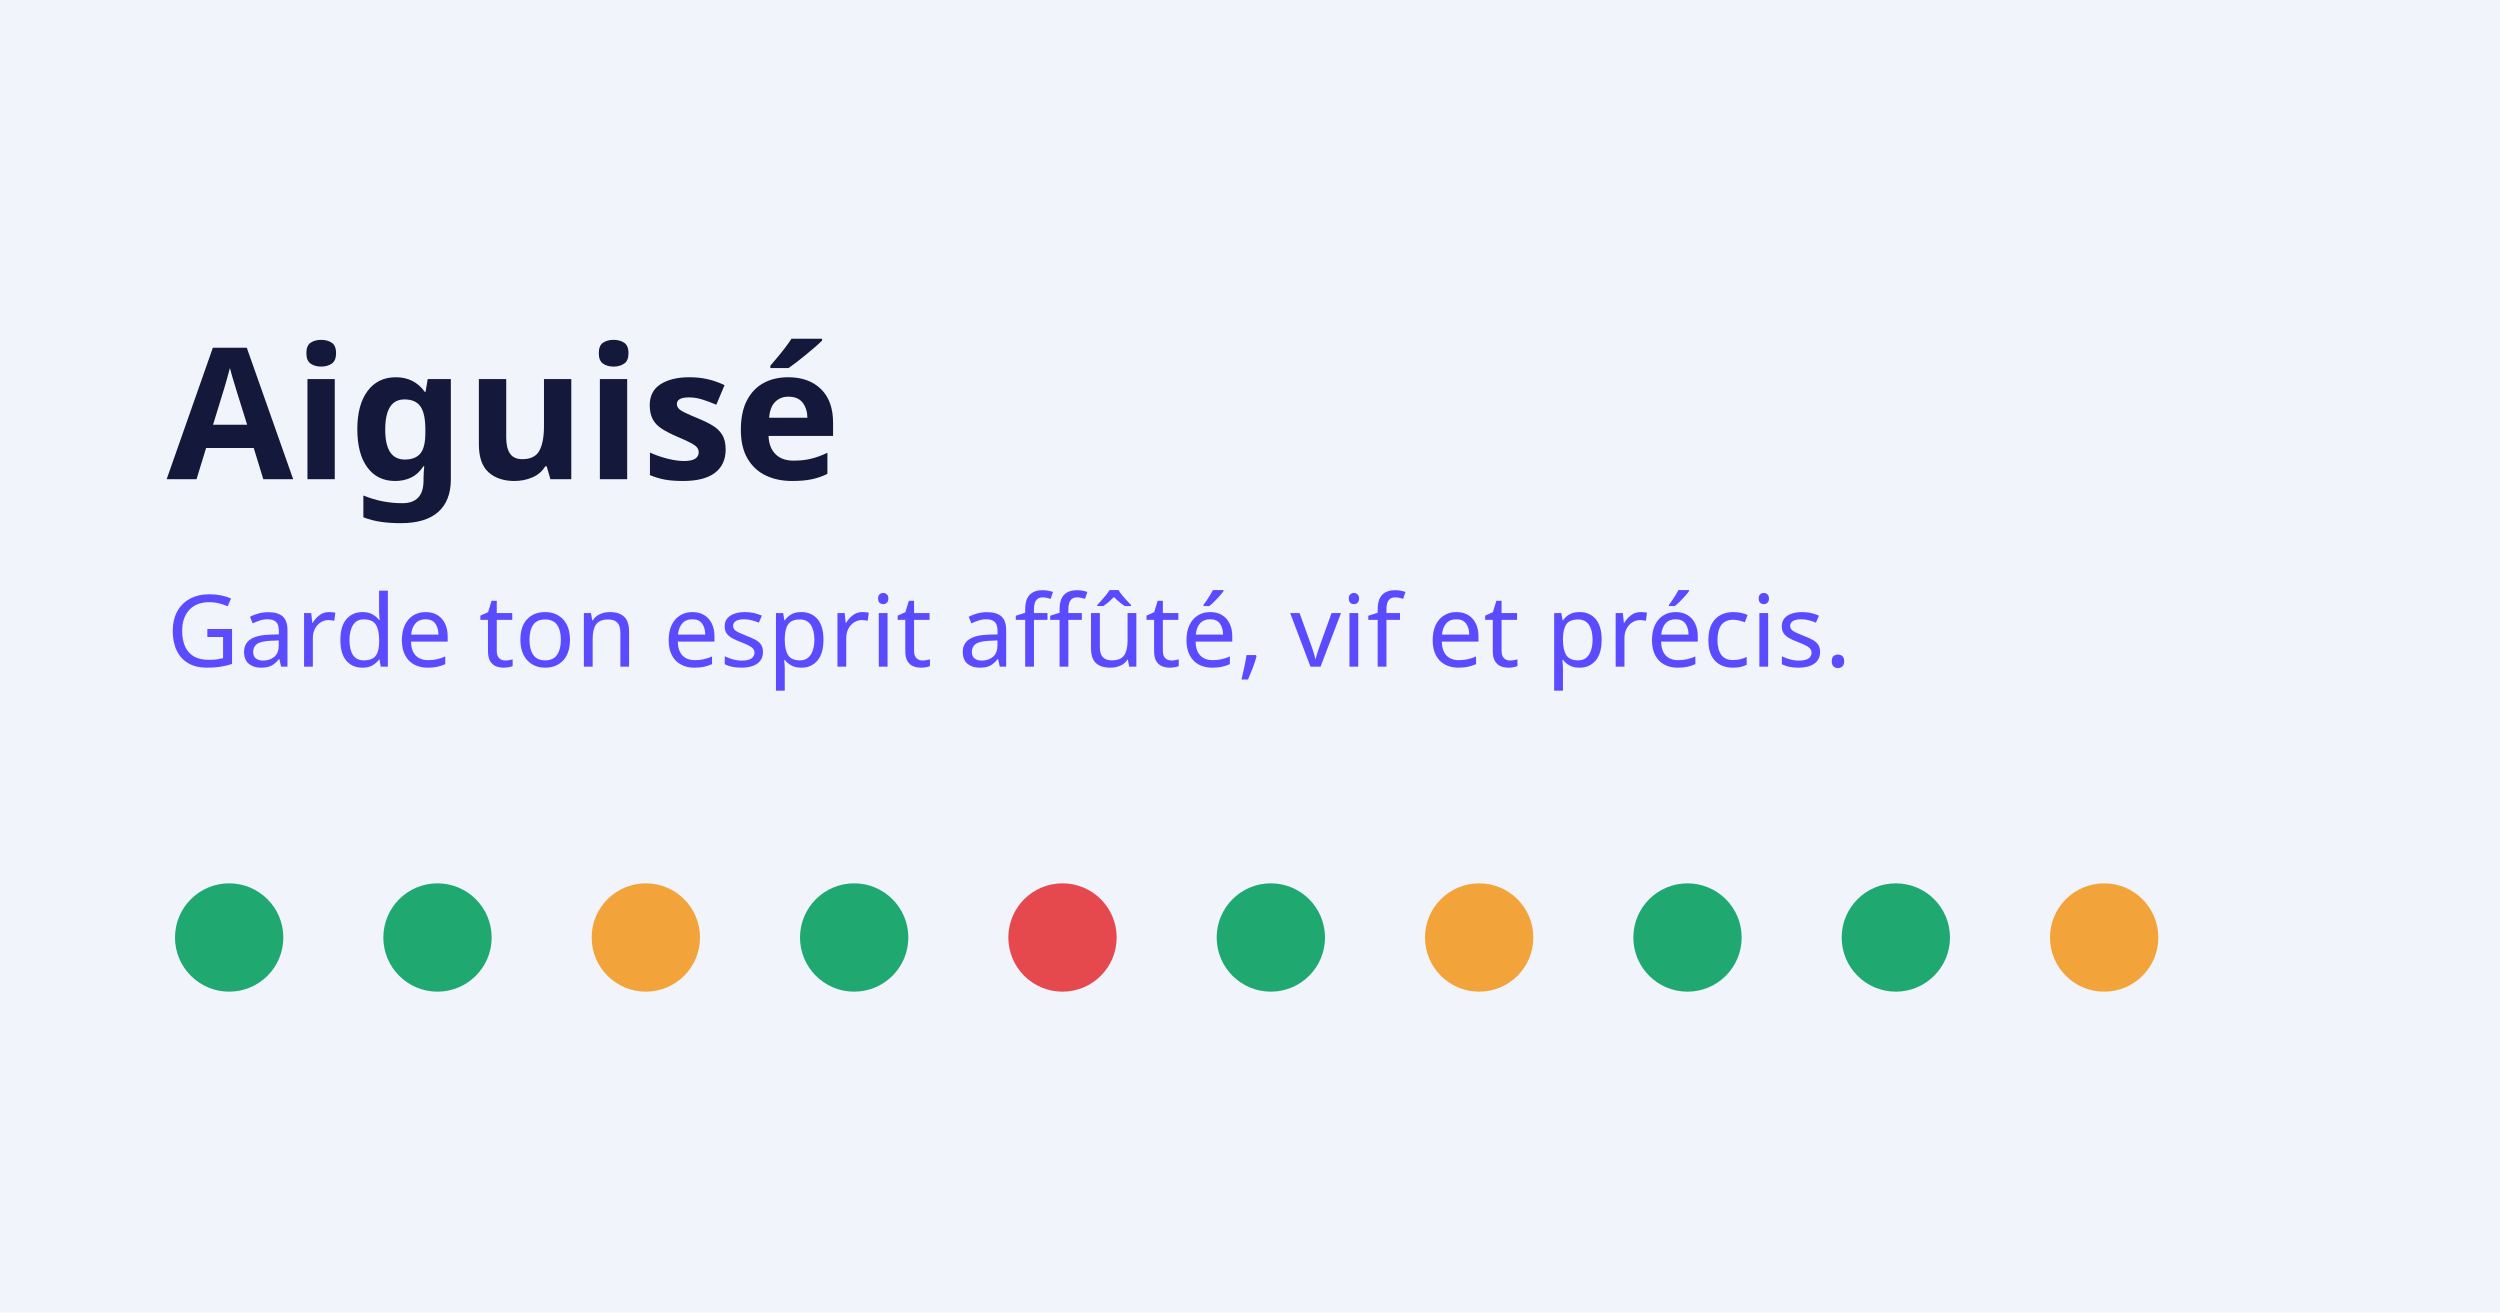
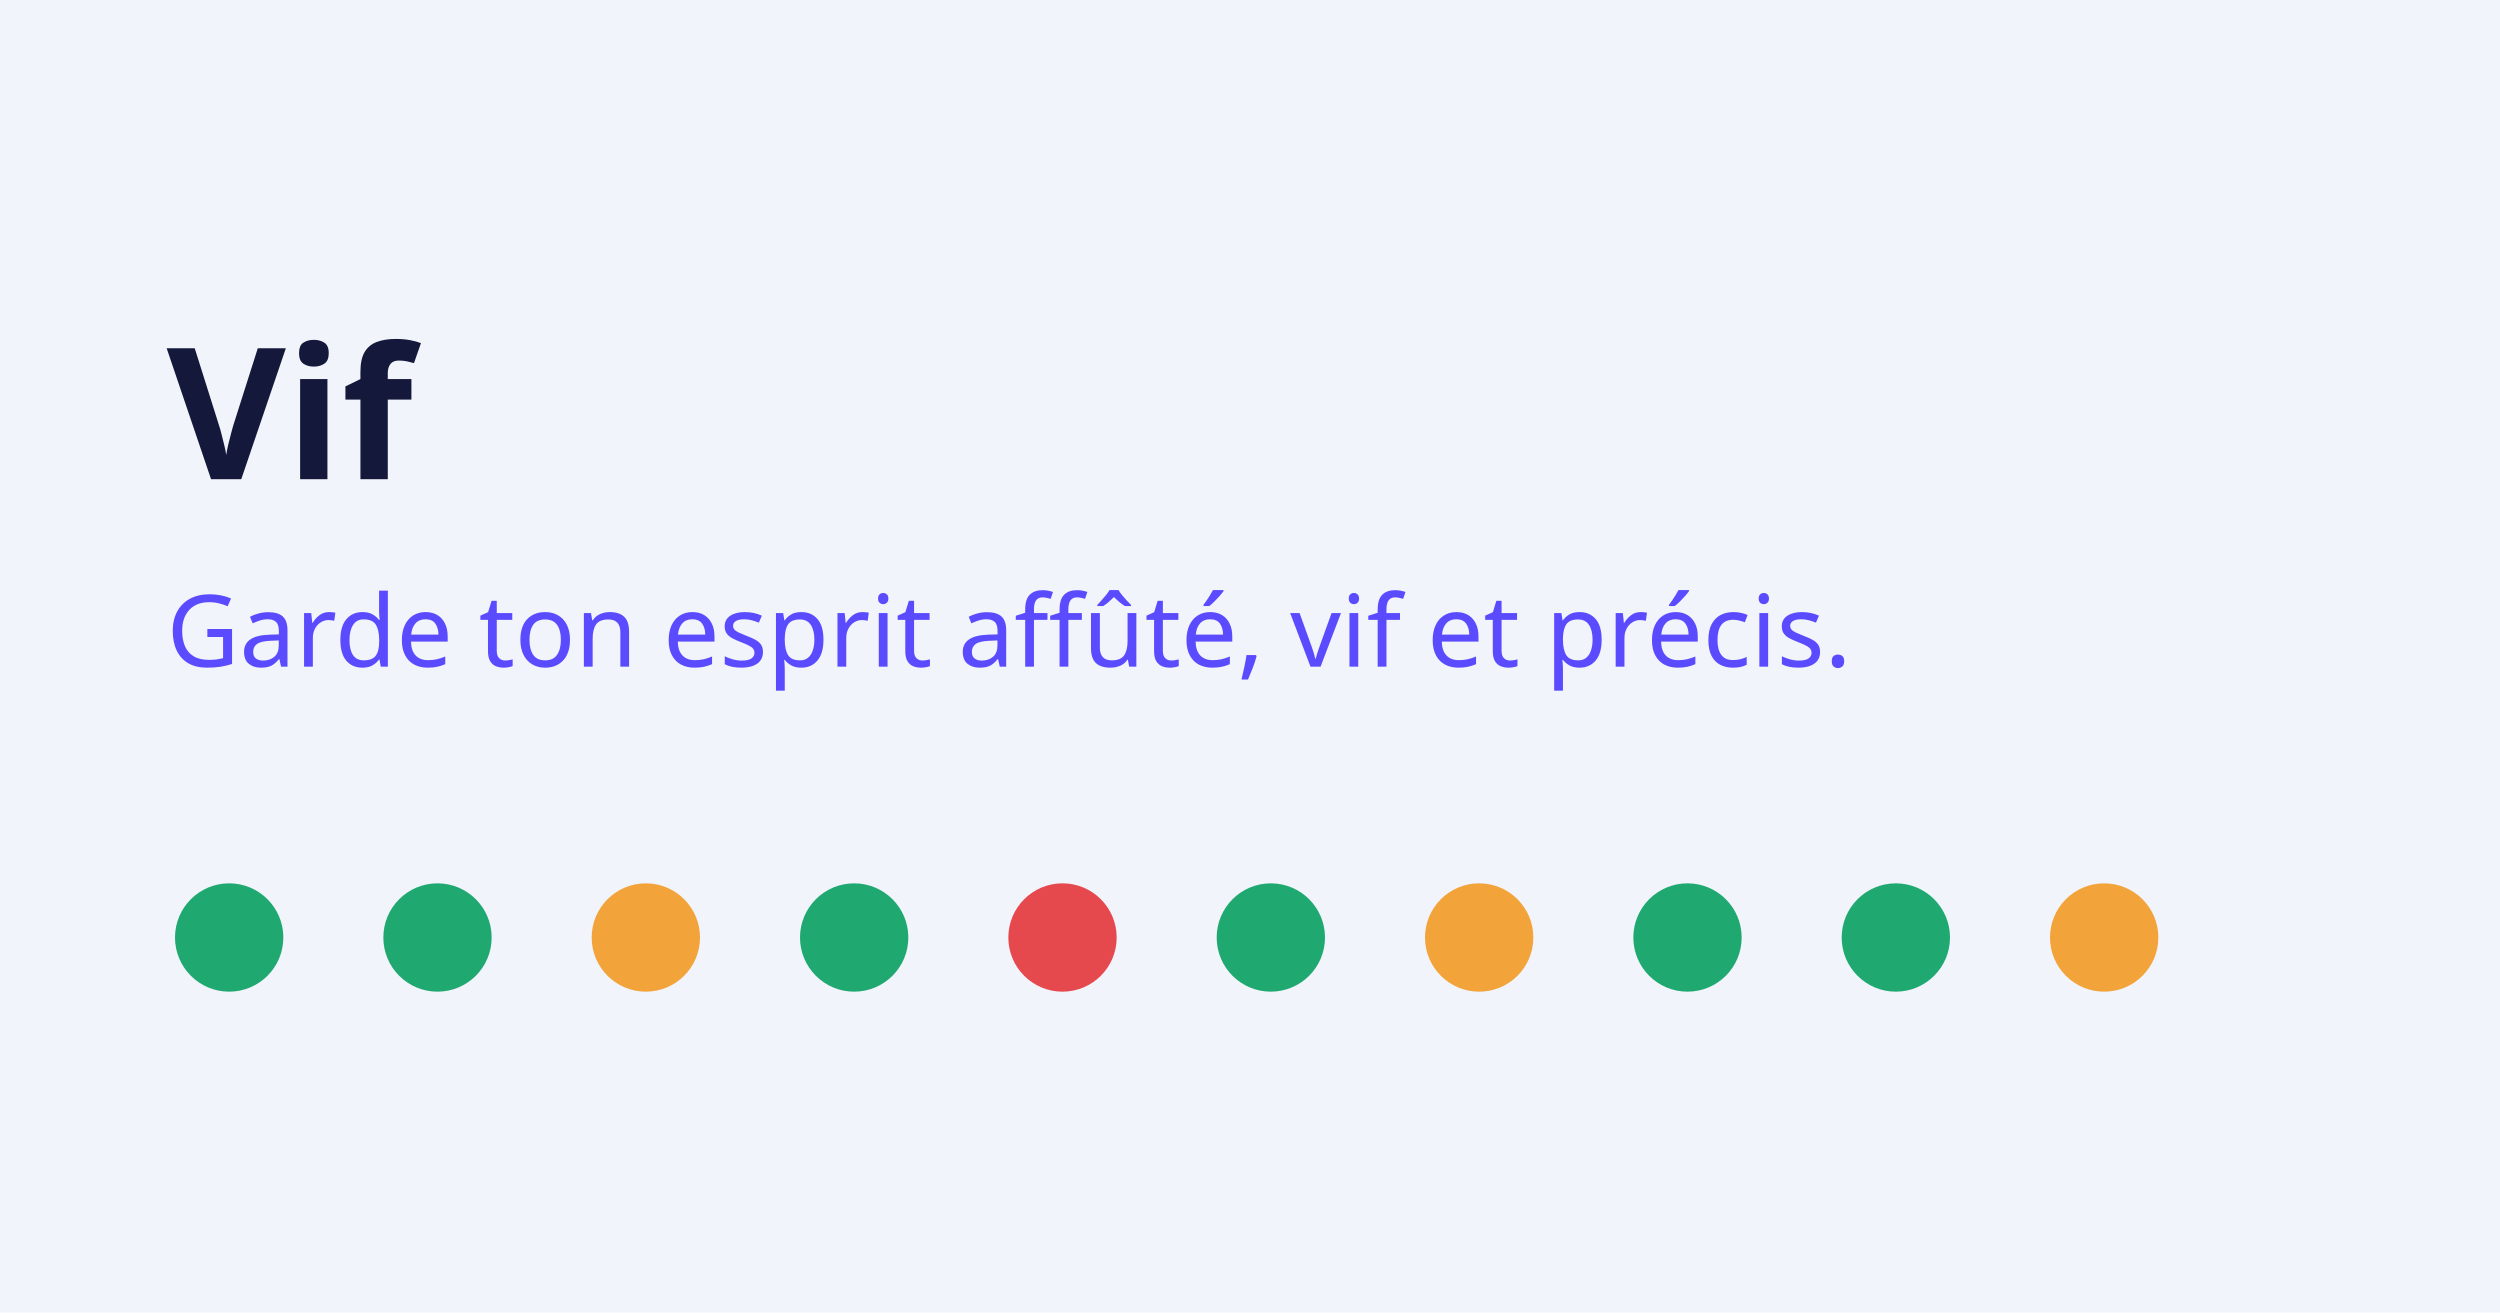
<svg xmlns="http://www.w3.org/2000/svg" viewBox="0 0 1200 630" width="1200" height="630">
  <rect width="1200" height="630" fill="#F2F4FB" />
-   <text x="80" y="230" font-family="sans-serif" font-size="88" font-weight="800" fill="#14183A">Aiguisé</text>
+   <text x="80" y="230" font-family="sans-serif" font-size="88" font-weight="800" fill="#14183A">Vif</text>
  <text x="80" y="320" font-family="sans-serif" font-size="48" fill="#5B4BFF">Garde ton esprit affûté, vif et précis.</text>
  <g transform="translate(80,420)">
    <circle cx="30" cy="30" r="26" fill="#1FA971" />
    <circle cx="130" cy="30" r="26" fill="#1FA971" />
    <circle cx="230" cy="30" r="26" fill="#F2A33A" />
    <circle cx="330" cy="30" r="26" fill="#1FA971" />
    <circle cx="430" cy="30" r="26" fill="#E5484D" />
    <circle cx="530" cy="30" r="26" fill="#1FA971" />
    <circle cx="630" cy="30" r="26" fill="#F2A33A" />
    <circle cx="730" cy="30" r="26" fill="#1FA971" />
    <circle cx="830" cy="30" r="26" fill="#1FA971" />
    <circle cx="930" cy="30" r="26" fill="#F2A33A" />
  </g>
</svg>
